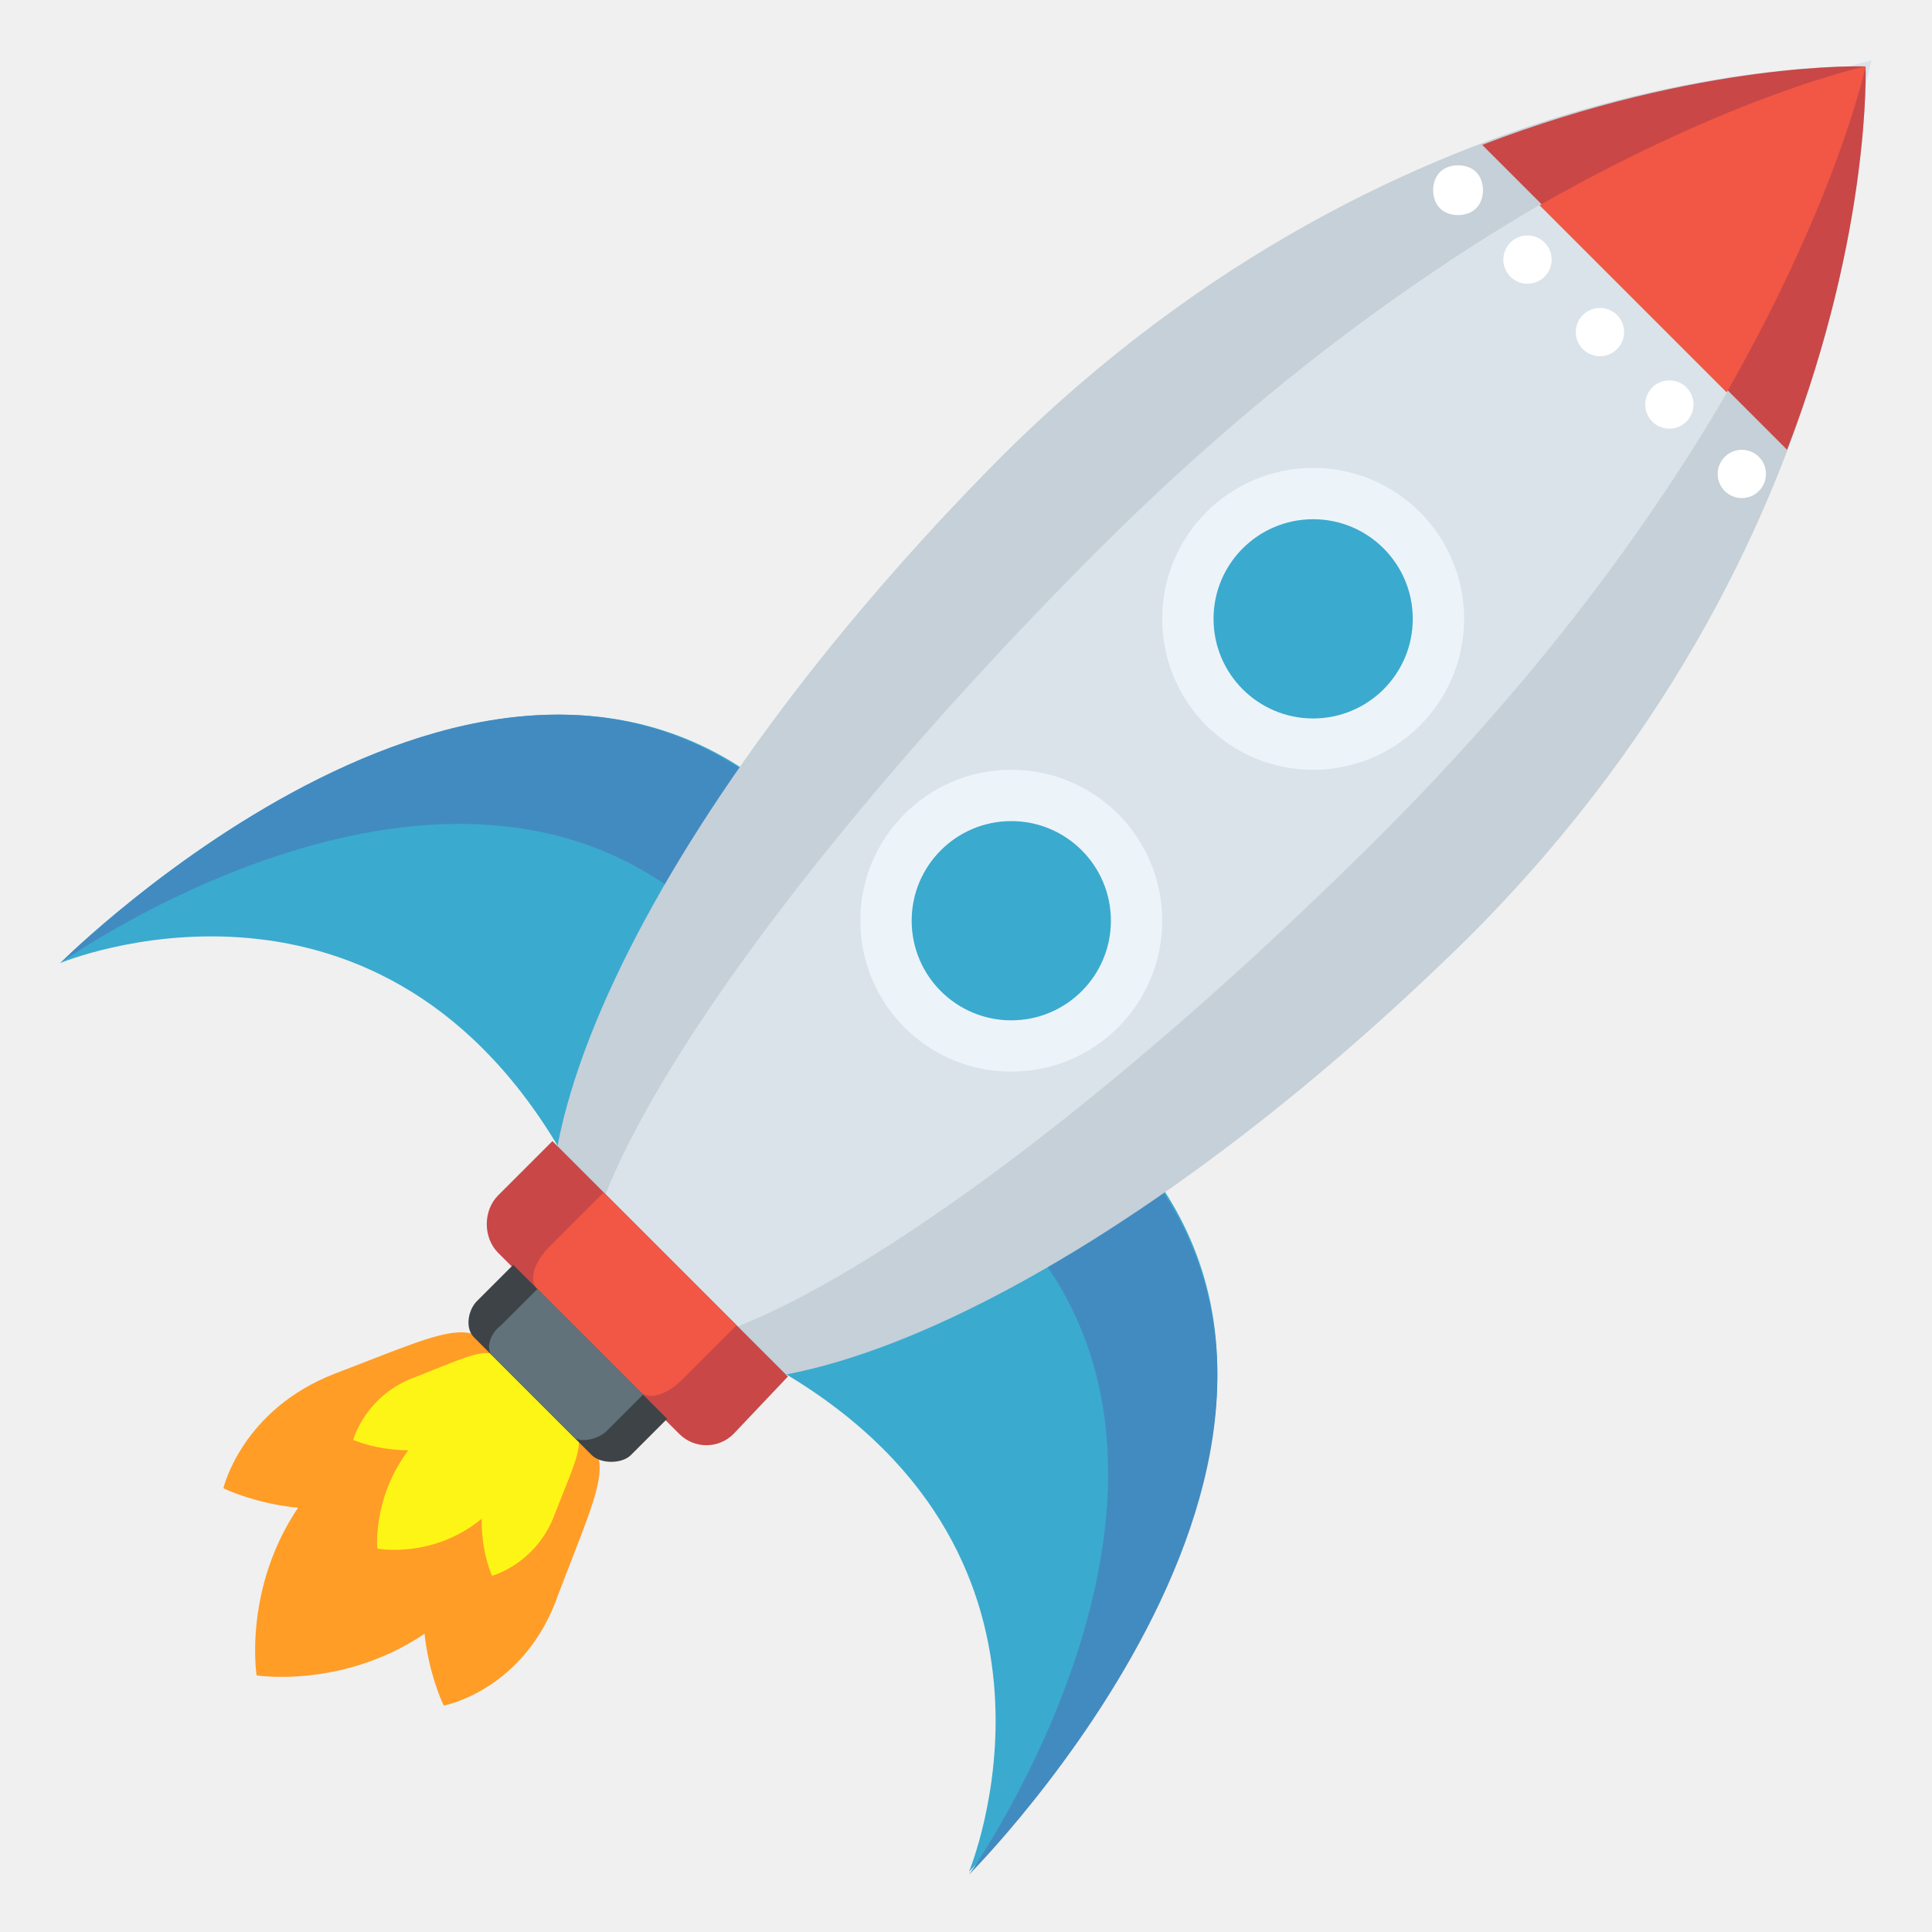
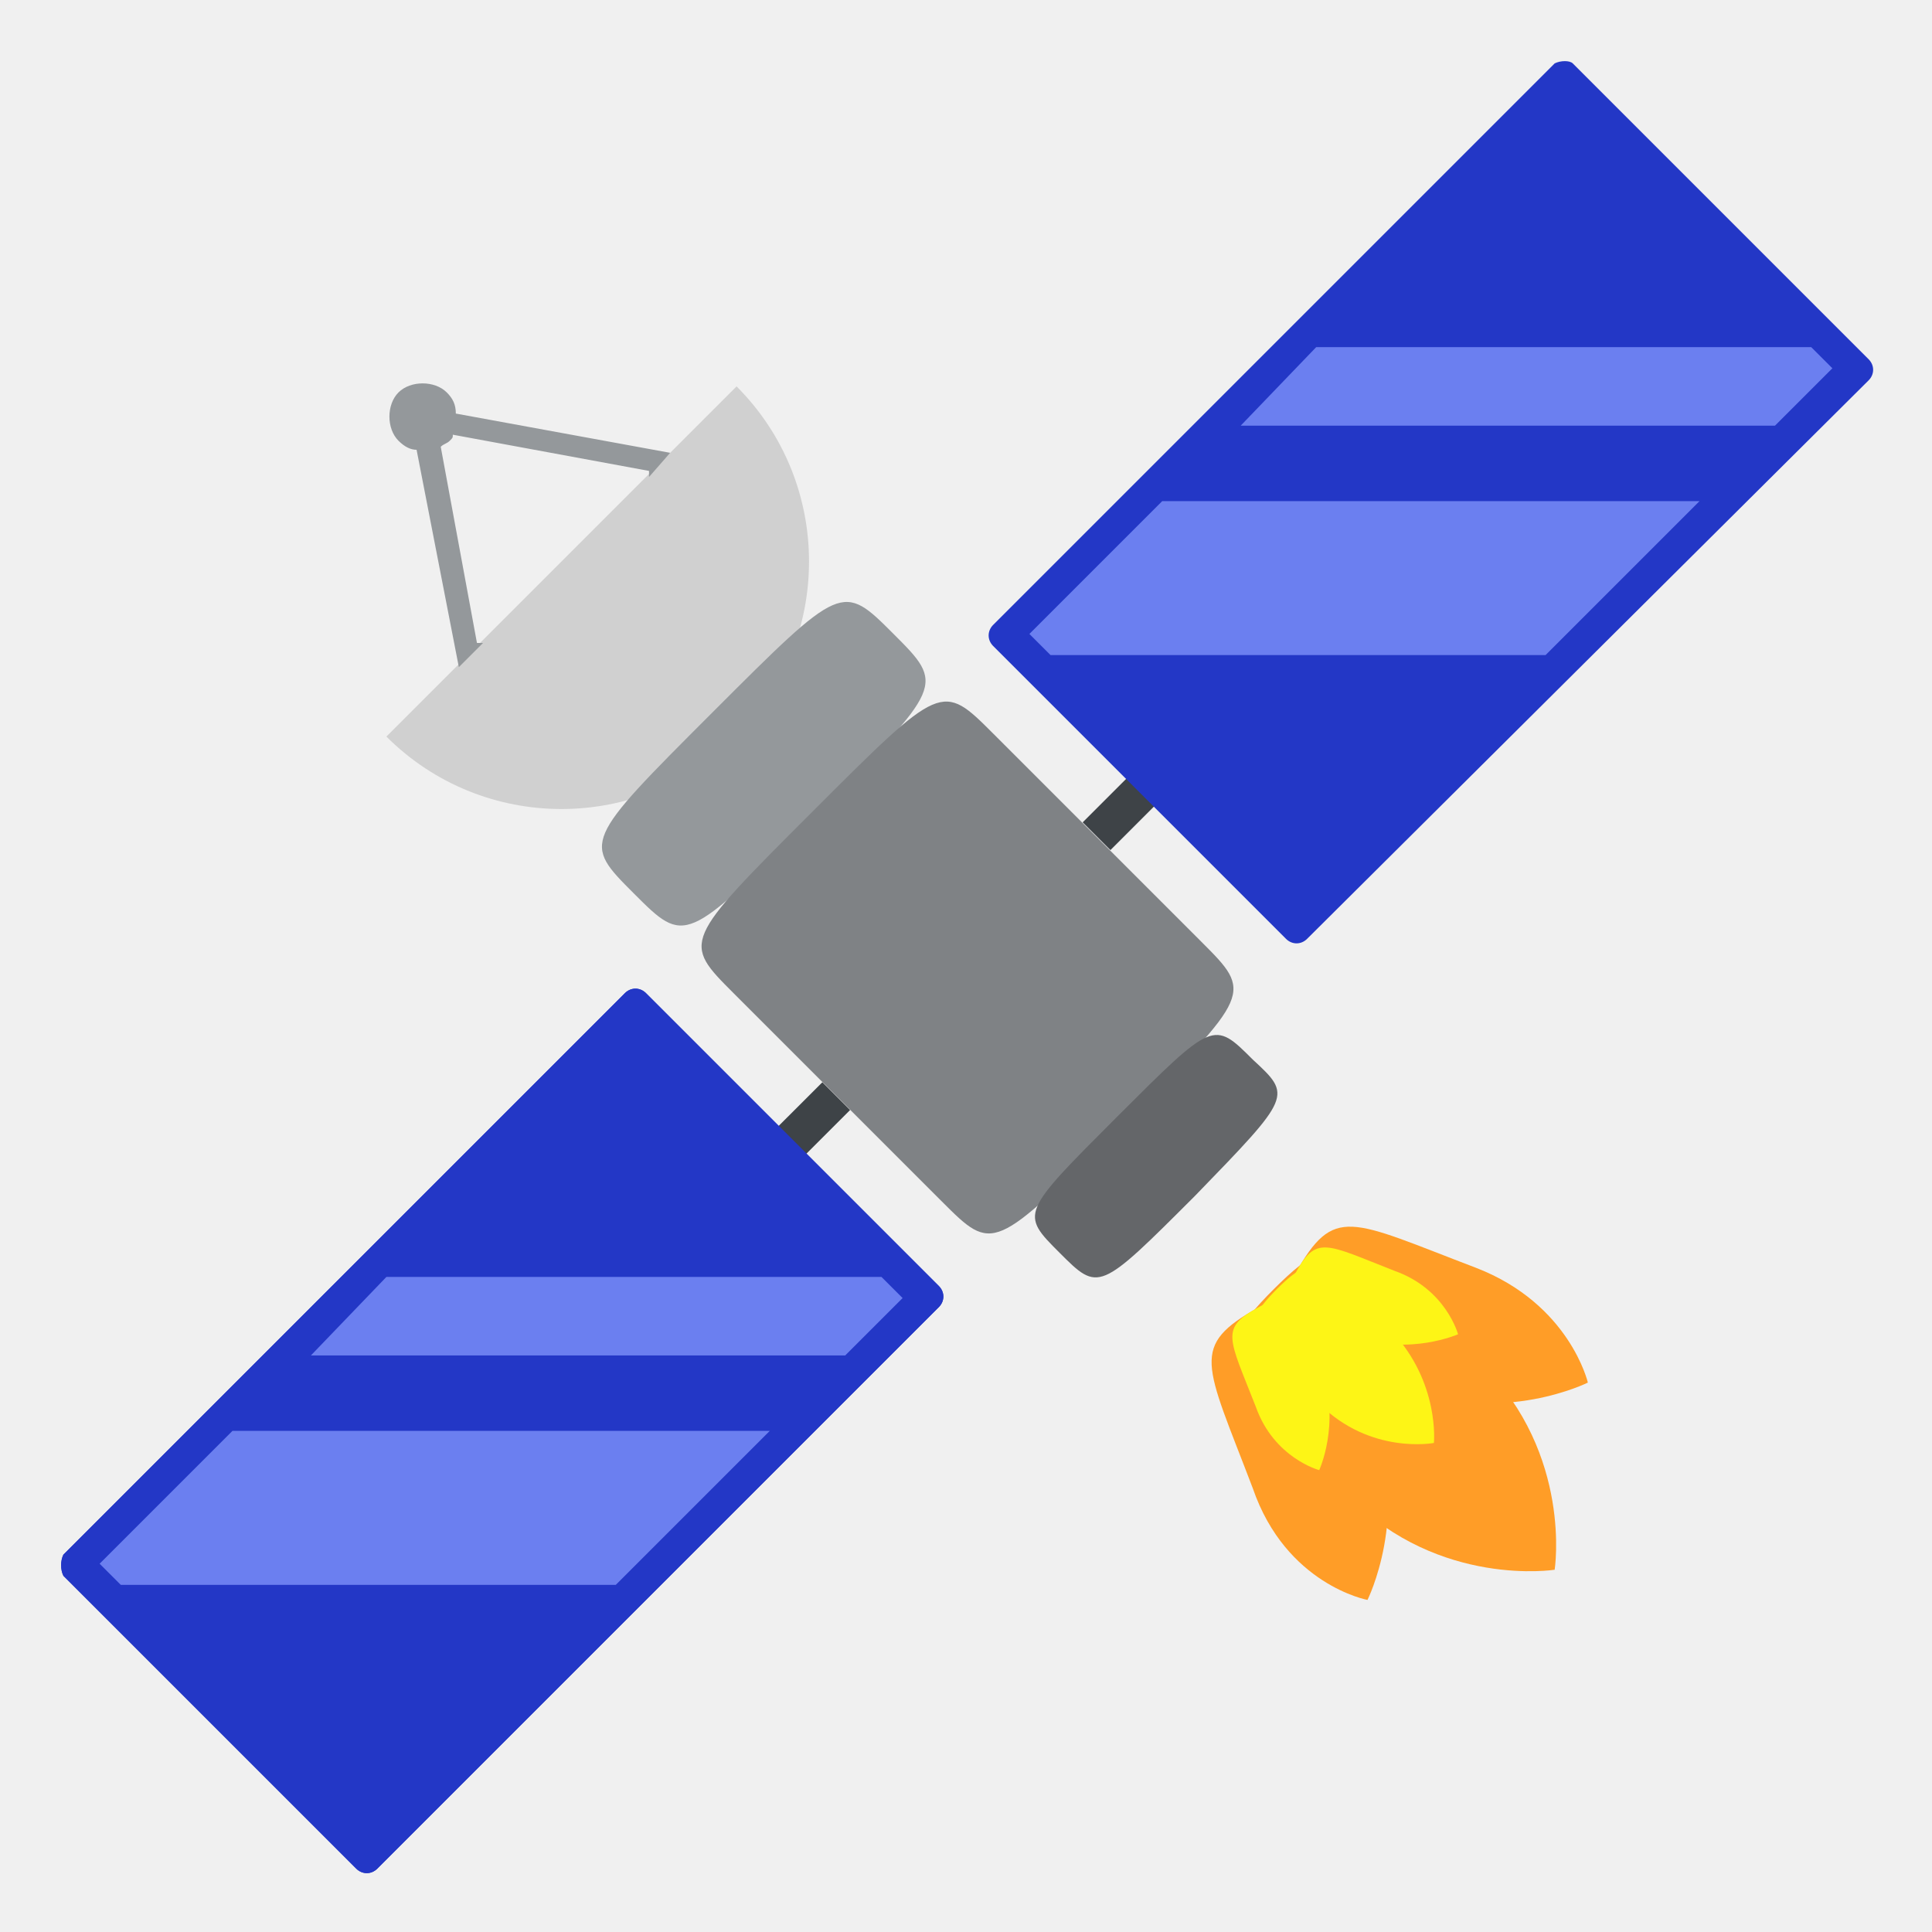
- <svg xmlns="http://www.w3.org/2000/svg" viewBox="0 0 64 64" enable-background="new 0 0 64 64">
-   <g fill="#ff9d27">
-     <path d="m10.9 48.7c4-4 4.4-5 6.9-2.5 2.5 2.5 1.5 2.8-2.5 6.9-3 3-6.8 2.4-6.8 2.4s-.6-3.8 2.4-6.8" />
-     <path d="m18.5 52.8c1.6-4.2 2.1-4.7-.2-6-2.3-1.3-2.3-.4-3.8 3.8-1.2 3.1.2 5.9.2 5.9s2.7-.5 3.8-3.7" />
+ <svg xmlns="http://www.w3.org/2000/svg" xmlns:xlink="http://www.w3.org/1999/xlink" viewBox="0 0 64 64" enable-background="new 0 0 64 64">
+   <path d="m24.4 24.4c3.2-3.2 3.2-8.4 0-11.6l-11.6 11.6c3.2 3.2 8.4 3.2 11.6 0" fill="#d0d0d0" />
+   <path d="m27 27c-4.3 4.3-4.3 4.3-6 2.6-1.7-1.7-1.7-1.7 2.6-6 4.3-4.3 4.3-4.3 6-2.6 1.7 1.7 1.7 1.7-2.6 6" fill="#94989b" />
+   <path d="m37.2 37.2c-4.3 4.3-4.3 4.3-6 2.6-.4-.4-6.6-6.6-6.9-6.9-1.7-1.7-1.7-1.7 2.6-6 4.3-4.3 4.3-4.3 6-2.6.4.4 6.6 6.6 6.9 6.9 1.7 1.7 1.7 1.7-2.6 6" fill="#7f8285" />
+   <path d="m39.6 39.6c-3.2 3.2-3.2 3.2-4.5 1.9-1.3-1.3-1.3-1.3 1.9-4.5 3.2-3.2 3.2-3.2 4.5-1.9 1.3 1.2 1.3 1.2-1.9 4.5" fill="#646669" />
+   <path d="m22.2 15l-7.1-1.3c0-.3-.1-.5-.3-.7-.4-.4-1.2-.4-1.6 0-.4.4-.4 1.2 0 1.6.2.2.4.3.6.3l1.4 7.2.8-.8h-.2l-1.2-6.5c.1-.1.2-.1.3-.2.1-.1.1-.1.1-.2l6.5 1.2v.2l.7-.8" fill="#94989b" />
+   <g fill="#3e4347">
+     <path transform="matrix(.7073-.7069.7069.7073-18.2947 29.8994)" d="m25.9 36.4h2.1v1.3h-2.1z" />
+     <path transform="matrix(.7071-.7071.7071.7071-8.1867 34.0994)" d="m36 26.3h2.1v1.3h-2.1z" />
  </g>
-   <path d="m16.2 48.9c.9-2.3.9-2.8 2.1-2.1 1.3.7 1 1 .1 3.3-.6 1.7-2.1 2.1-2.1 2.1s-.7-1.5-.1-3.3" fill="#fdf516" />
-   <path d="m17.1 45.7c-1.3-2.3-1.8-1.8-6-.2-3.1 1.2-3.7 3.8-3.7 3.8s2.8 1.4 5.9.2c4.2-1.6 5.1-1.6 3.8-3.8" fill="#ff9d27" />
-   <g fill="#fdf516">
-     <path d="m15 47.8c2.3-.9 2.8-.9 2.1-2.1-.7-1.3-1-1-3.3-.1-1.7.6-2.1 2.1-2.1 2.1s1.6.7 3.3.1" />
-     <path d="m13.9 47.6c2.2-2.2 2.4-2.8 3.8-1.4 1.4 1.4.8 1.6-1.4 3.8-1.7 1.7-3.8 1.3-3.8 1.3s-.2-2 1.4-3.7" />
+   <path d="m31.1 42.6c.2.2.2.5 0 .7l-18.6 18.6c-.2.2-.5.2-.7 0l-9.7-9.7c-.1-.2-.1-.5 0-.7l18.6-18.6c.2-.2.5-.2.7 0l9.7 9.7" fill="#2337c6" id="0" />
+   <use xlink:href="#0" />
+   <path d="m61.9 11.9c.2.2.2.5 0 .7l-18.6 18.5c-.2.2-.5.2-.7 0l-9.7-9.7c-.2-.2-.2-.5 0-.7l18.6-18.6c.2-.1.5-.1.6 0l9.8 9.8" fill="#2337c6" />
+   <g fill="#6b7ff0">
+     <path d="m3.3 51.8l.7.7h16.4l5.1-5.1h-17.8z" />
+     <path d="m29.2 42.3h-16.4l-2.5 2.6h17.7l1.9-1.9z" />
+     <path d="m34.1 21l.7.7h16.4l5.1-5.1h-17.8z" />
+     <path d="m60 11.5h-16.4l-2.5 2.6h17.7l1.9-1.9z" />
  </g>
-   <path d="M18.5,38C12.3,27.6,2,31.9,2,31.9s14.7-14.7,24.6-4.8L18.5,38z" fill="#3baacf" />
-   <path d="m23.3 30.3l3.2-3.2c-9.8-9.9-24.5 4.8-24.5 4.8s12.9-9.2 21.3-1.6" fill="#428bc1" />
-   <path d="M26,45.5C36.4,51.7,32.1,62,32.1,62s14.7-14.7,4.8-24.6L26,45.5z" fill="#3baacf" />
-   <path d="m33.7 40.7l3.2-3.2c9.9 9.9-4.8 24.6-4.8 24.6s9.2-13 1.6-21.4" fill="#428bc1" />
-   <path d="m48.8 30.9c-11.7 11.6-24.6 17.9-29.1 13.4-4.5-4.5 1.8-17.4 13.4-29.1 13.6-13.6 28.7-13 28.7-13s.5 15.1-13 28.7" fill="#c5d0d8" />
-   <path d="M45.8,27.6C34.2,39.2,22.6,46.8,19.9,44.1c-2.7-2.7,4.9-14.3,16.5-25.9C50,4.6,62,2,62,2S59.4,14,45.8,27.6z" fill="#dae3ea" />
-   <path d="m24.3 47.5c-.5.5-1.3.5-1.8 0l-6-6c-.5-.5-.5-1.4 0-1.9l1.8-1.8 7.8 7.8-1.8 1.9" fill="#c94747" />
-   <path d="m22.6 45.7c-.5.5-1.1.7-1.4.4l-3.4-3.4c-.3-.3-.1-.9.4-1.4l1.8-1.8 4.4 4.4-1.8 1.8" fill="#f15744" />
-   <path d="m20.9 48.2c-.3.3-1 .3-1.3 0l-3.9-3.9c-.3-.3-.2-.9.1-1.2l1.2-1.2 5.1 5.1-1.2 1.2" fill="#3e4347" />
-   <path d="m20.1 47.4c-.3.3-.9.4-1.1.2l-2.7-2.7c-.2-.2-.1-.7.3-1l1.2-1.2 3.5 3.5-1.2 1.2" fill="#62727a" />
-   <path d="m61.8 2.2c0 0-5.4-.2-12.7 2.6l10.1 10.1c2.8-7.3 2.6-12.7 2.6-12.7" fill="#c94747" />
-   <path d="m61.8 2.2c0 0-4.3.9-10.8 4.6l6.2 6.2c3.7-6.5 4.6-10.8 4.6-10.8" fill="#f15744" />
-   <circle cx="43.5" cy="20.5" r="5" fill="#edf4f9" />
-   <circle cx="43.5" cy="20.5" r="3.3" fill="#3baacf" />
-   <circle cx="33.5" cy="30.5" r="5" fill="#edf4f9" />
-   <circle cx="33.5" cy="30.5" r="3.3" fill="#3baacf" />
-   <g fill="#fff">
-     <path d="m48.9 6.9c-.3.3-.9.3-1.2 0-.3-.3-.3-.9 0-1.2.3-.3.9-.3 1.2 0 .3.3.3.9 0 1.2" />
-     <circle cx="50.6" cy="8.6" r=".8" />
-     <circle cx="53" cy="11" r=".8" />
-     <circle cx="55.3" cy="13.4" r=".8" />
-     <circle cx="57.7" cy="15.7" r=".8" />
+   <g transform="translate(60,-3.5) scale(-1,1)">
+     <g fill="#ff9d27">
+       <path d="m10.9 48.7c4-4 4.4-5 6.9-2.5 2.5 2.5 1.5 2.8-2.5 6.9-3 3-6.8 2.4-6.8 2.4s-.6-3.8 2.4-6.8" />
+       <path d="m18.5 52.8c1.6-4.2 2.1-4.7-.2-6-2.3-1.3-2.3-.4-3.8 3.8-1.2 3.1.2 5.9.2 5.9s2.7-.5 3.8-3.7" />
+     </g>
+     <path d="m16.2 48.9c.9-2.3.9-2.8 2.1-2.1 1.3.7 1 1 .1 3.3-.6 1.7-2.1 2.1-2.1 2.1s-.7-1.5-.1-3.3" fill="#fdf516" />
+     <path d="m17.1 45.7c-1.3-2.3-1.8-1.8-6-.2-3.1 1.2-3.7 3.8-3.7 3.8s2.8 1.4 5.9.2c4.2-1.6 5.1-1.6 3.8-3.8" fill="#ff9d27" />
+     <g fill="#fdf516">
+       <path d="m15 47.8c2.3-.9 2.8-.9 2.1-2.1-.7-1.3-1-1-3.3-.1-1.7.6-2.1 2.1-2.1 2.1s1.6.7 3.3.1" />
+       <path d="m13.9 47.6c2.2-2.2 2.4-2.8 3.8-1.4 1.4 1.4.8 1.6-1.4 3.8-1.7 1.7-3.8 1.3-3.8 1.3s-.2-2 1.4-3.7" />
+     </g>
  </g>
</svg>
